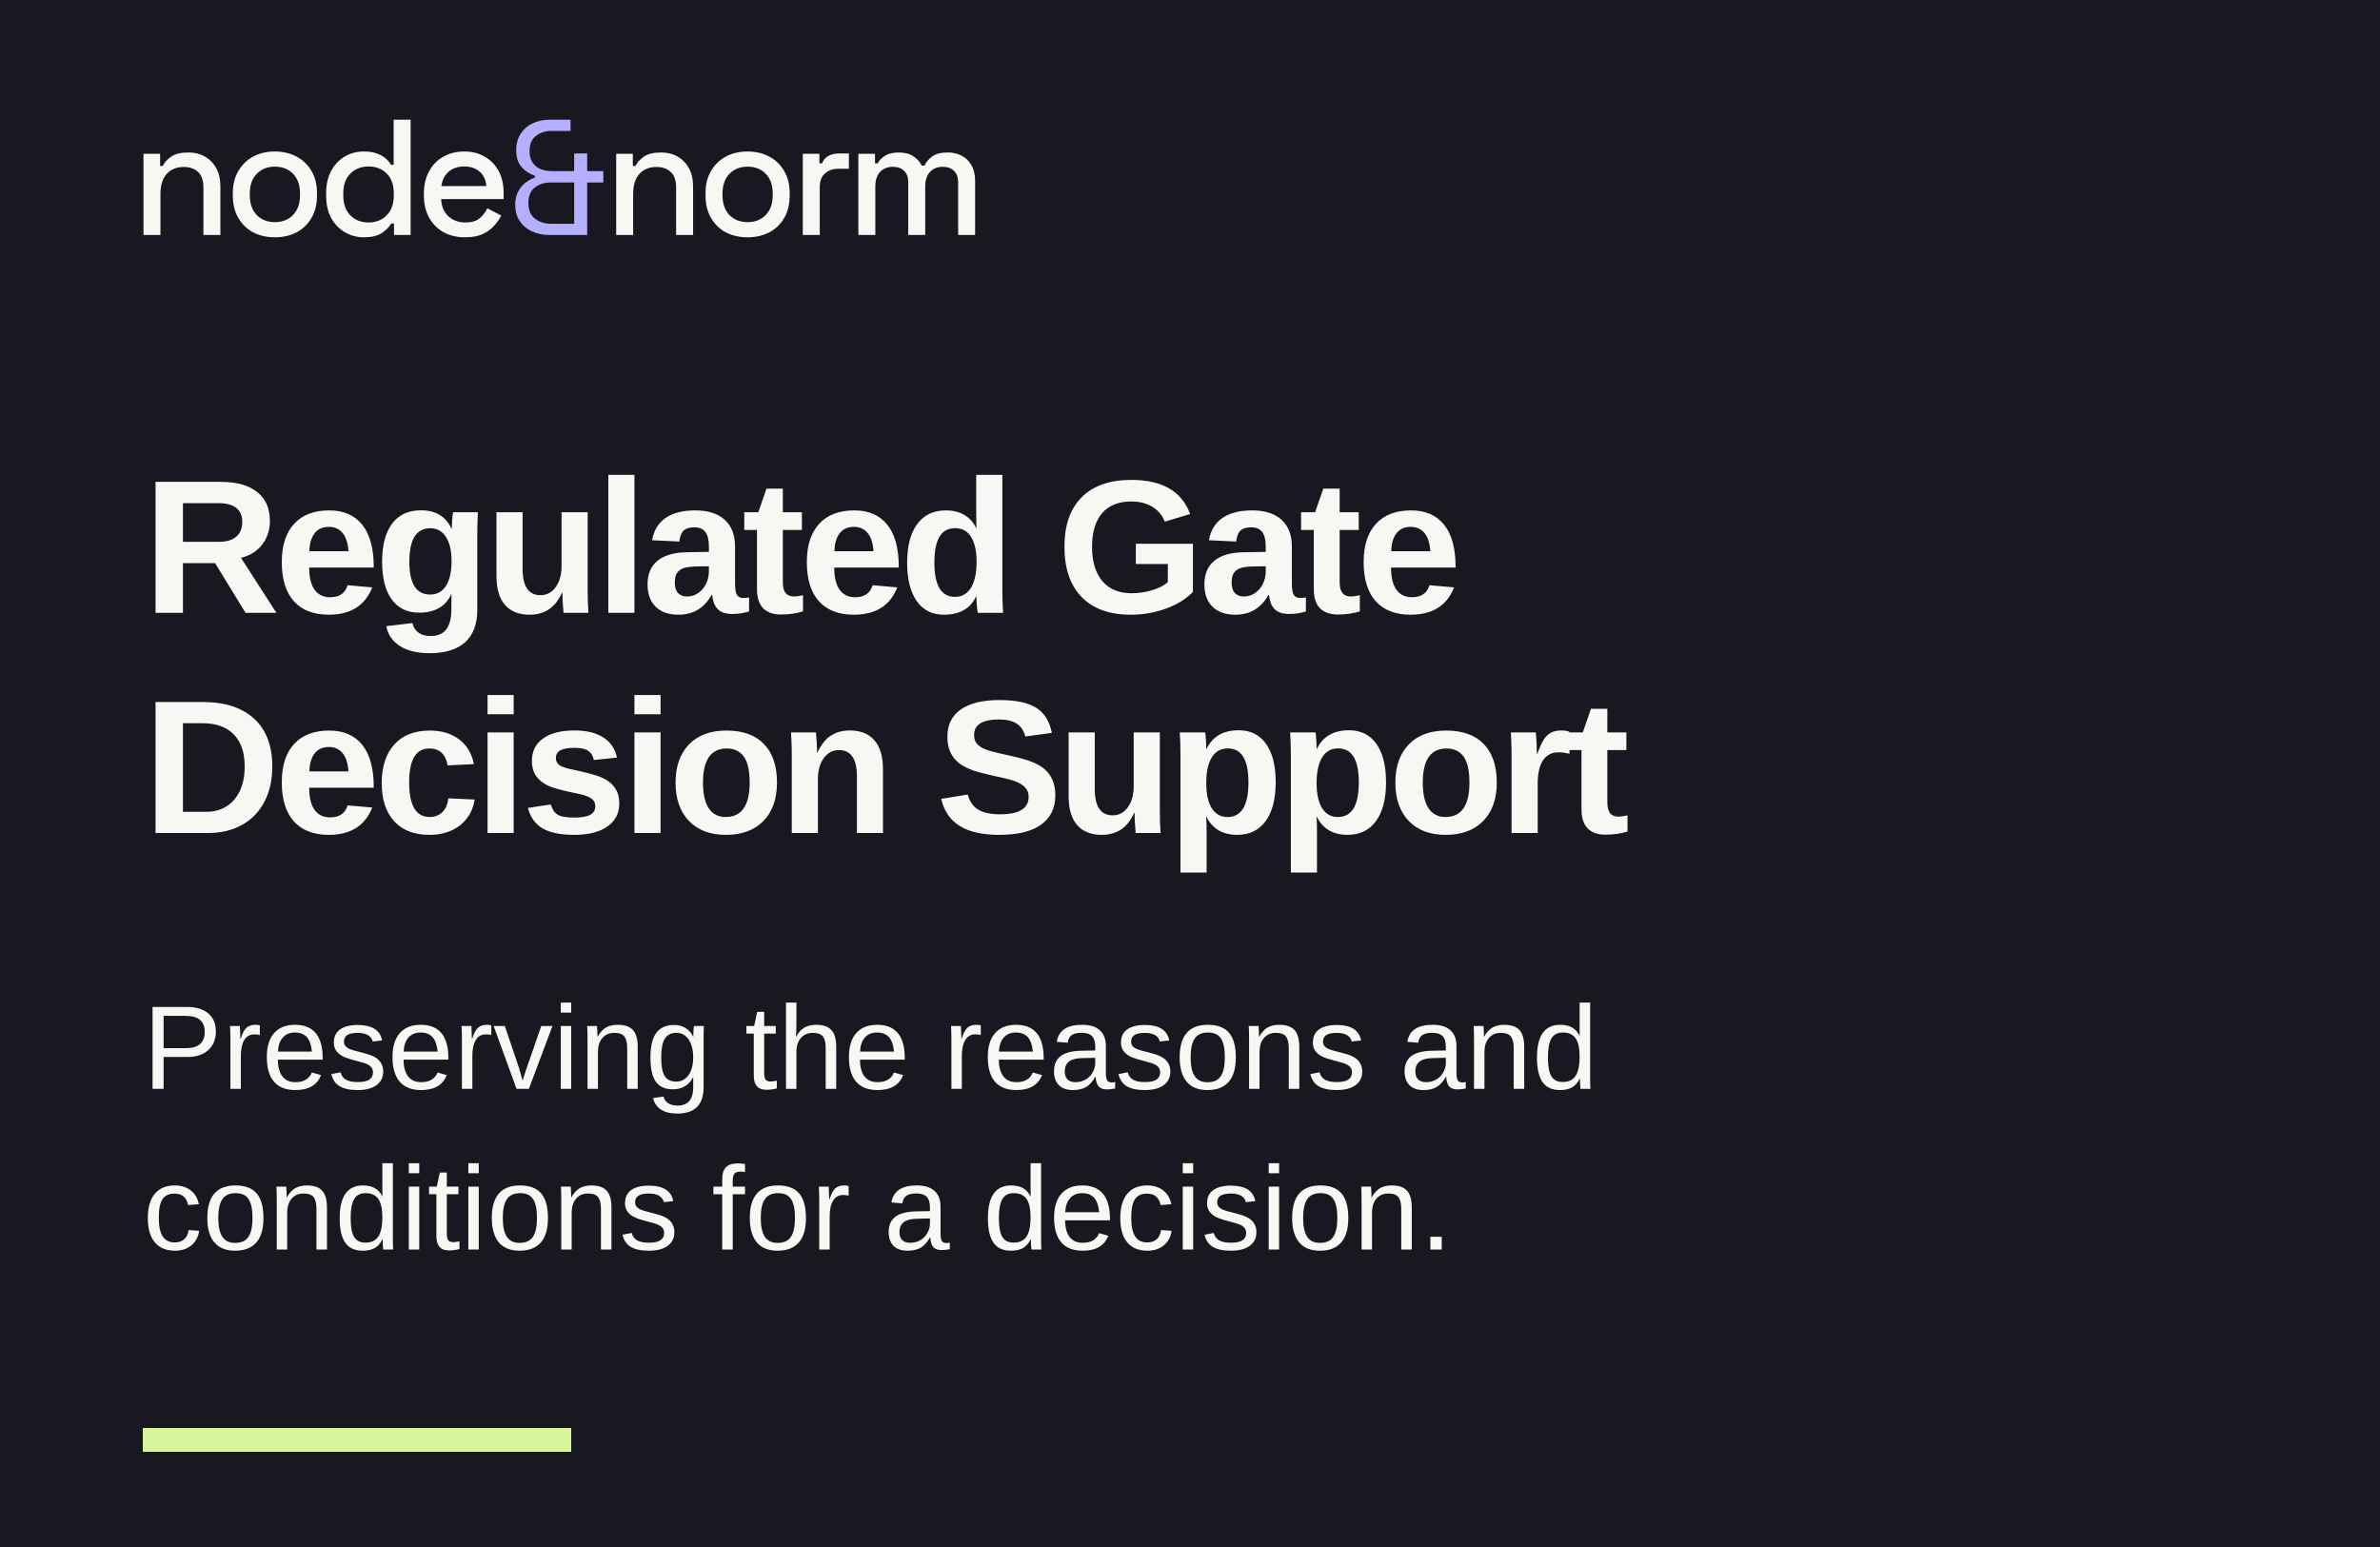
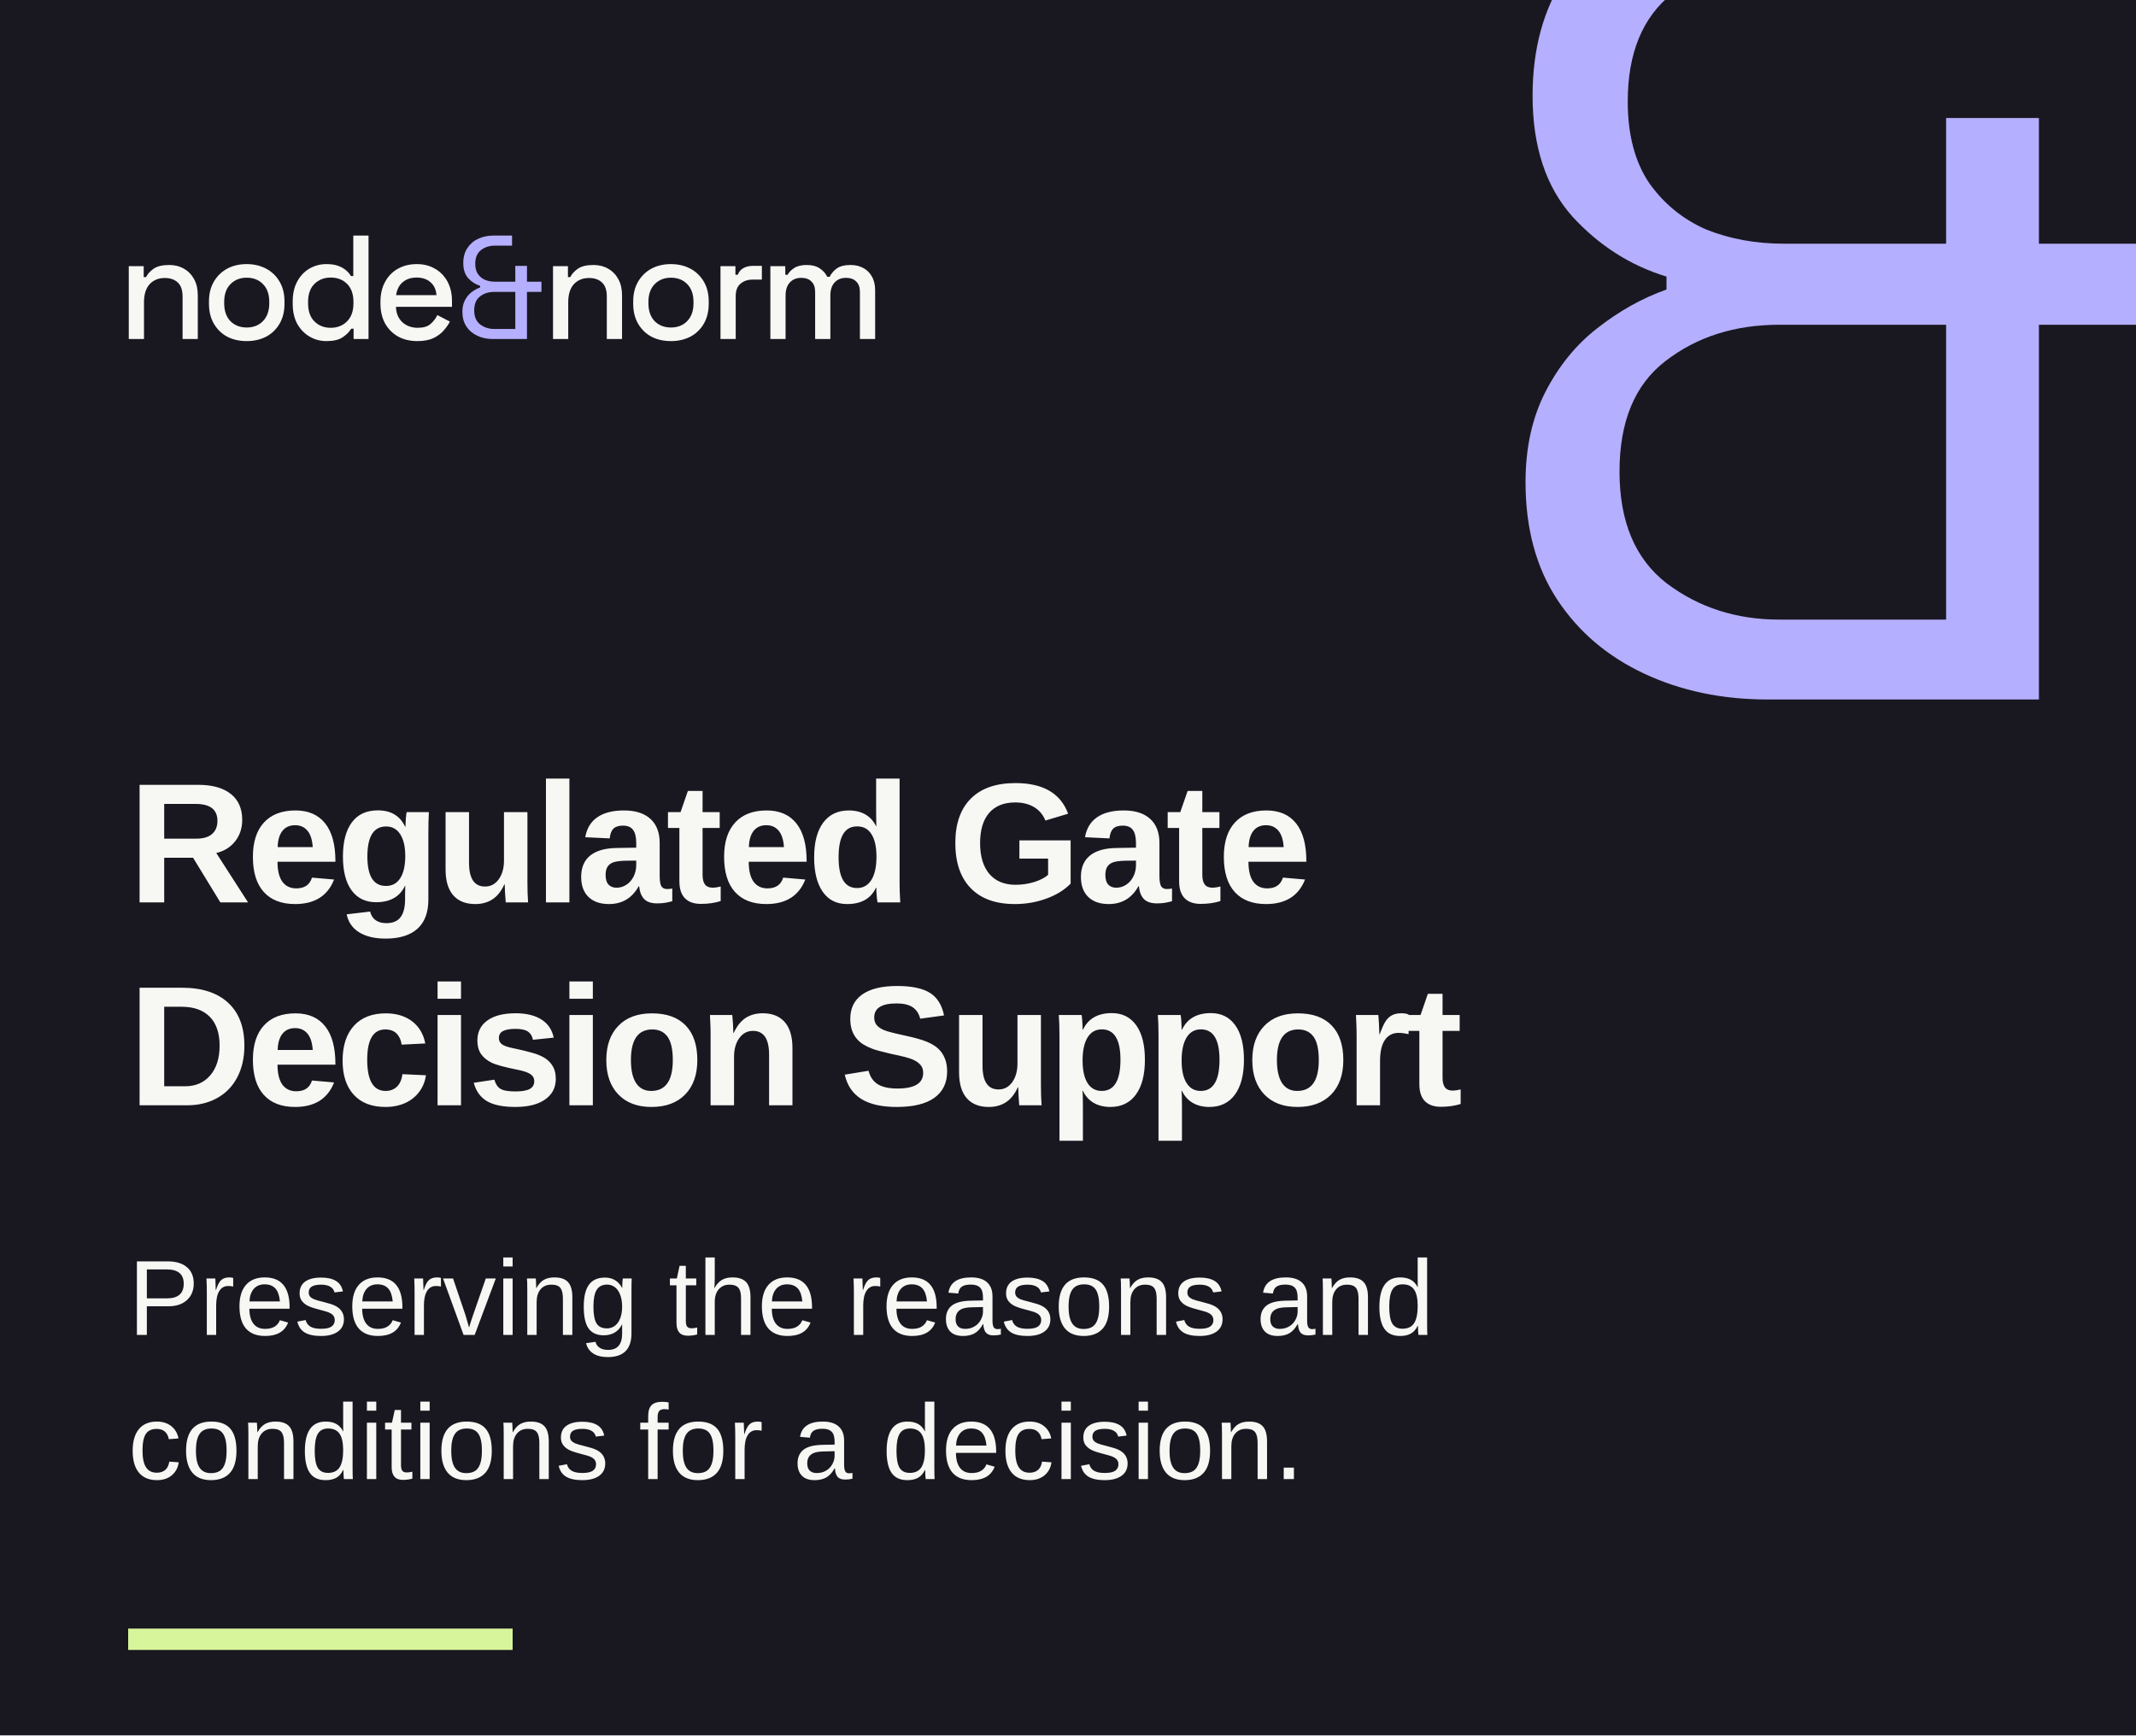
- <svg xmlns="http://www.w3.org/2000/svg" width="400" height="260" viewBox="0 0 400 260" role="img" aria-labelledby="title desc">
-   <rect width="400" height="260" fill="#191820" />
-   <svg viewBox="34.48 -338 2428 346.72" x="24" y="20" width="140" height="20" aria-hidden="true">
+ <svg xmlns="http://www.w3.org/2000/svg" width="400" height="325" viewBox="0 0 400 325" role="img" aria-labelledby="title desc" overflow="hidden">
+   <rect width="400" height="325" fill="#191820" />
+   <path data-artwork="cover-ampersand" aria-hidden="true" d="M250 0Q192 0 145 -22Q98 -44 71 -85Q44 -126 44 -185Q44 -229 61 -262Q78 -295 105 -316Q133 -338 164 -349L164 -360Q118 -374 84 -411Q50 -449 50 -514Q50 -574 78 -616Q106 -658 152 -679Q198 -700 254 -700L380 -700L380 -632L264 -632Q208 -632 169 -601Q131 -571 131 -509Q131 -467 149 -440Q168 -413 198 -400Q228 -388 264 -388L402 -388L402 -495L481 -495L481 -388L579 -388L579 -319L481 -319L481 0L250 0ZM260 -68L402 -68L402 -319L260 -319Q203 -319 163 -288Q124 -258 124 -194Q124 -130 164 -99Q205 -68 260 -68Z" fill="#b5afff" transform="translate(276 131) scale(0.22)" />
+   <svg viewBox="34.48 -338 2428 346.72" x="24" y="44" width="140" height="20" aria-hidden="true">
    <path fill="#f7f7f4" transform="translate(0 0) scale(0.48)" d="M76 0L76 -493L177 -493L177 -419L193 -419Q207 -449 243 -475Q279 -501 350 -501Q406 -501 449 -476Q493 -451 518 -405Q543 -360 543 -296L543 0L440 0L440 -288Q440 -352 408 -382Q376 -413 320 -413Q256 -413 217 -371Q179 -329 179 -249L179 0L76 0Z" />
    <path fill="#f7f7f4" transform="translate(271.96 0) scale(0.48)" d="M307 14Q233 14 175 -16Q118 -47 85 -104Q52 -161 52 -239L52 -254Q52 -332 85 -388Q118 -445 175 -476Q233 -507 307 -507Q381 -507 439 -476Q497 -445 530 -388Q563 -332 563 -254L563 -239Q563 -161 530 -104Q497 -47 439 -16Q381 14 307 14ZM307 -78Q375 -78 417 -121Q460 -165 460 -242L460 -251Q460 -328 418 -371Q376 -415 307 -415Q240 -415 197 -371Q155 -328 155 -251L155 -242Q155 -165 197 -121Q240 -78 307 -78Z" />
    <path fill="#f7f7f4" transform="translate(543.92 0) scale(0.48)" d="M280 14Q219 14 167 -16Q115 -46 83 -102Q52 -159 52 -239L52 -254Q52 -333 83 -390Q114 -447 166 -477Q218 -507 280 -507Q328 -507 360 -495Q393 -483 414 -464Q435 -446 446 -426L462 -426L462 -700L565 -700L565 0L464 0L464 -70L448 -70Q429 -38 390 -12Q352 14 280 14ZM309 -76Q376 -76 419 -119Q463 -162 463 -242L463 -251Q463 -330 420 -373Q377 -416 309 -416Q243 -416 199 -373Q156 -330 156 -251L156 -242Q156 -162 199 -119Q243 -76 309 -76Z" />
    <path fill="#f7f7f4" transform="translate(828.88 0) scale(0.48)" d="M302 14Q227 14 171 -17Q115 -49 83 -106Q52 -164 52 -240L52 -252Q52 -329 83 -386Q114 -444 169 -475Q225 -507 298 -507Q369 -507 422 -475Q476 -444 506 -388Q536 -332 536 -257L536 -218L157 -218Q159 -153 200 -114Q242 -76 304 -76Q362 -76 391 -102Q421 -128 437 -162L522 -118Q508 -90 481 -59Q455 -28 412 -7Q369 14 302 14ZM158 -297L431 -297Q427 -353 391 -384Q355 -416 297 -416Q239 -416 202 -384Q166 -353 158 -297Z" />
    <path fill="#b5afff" transform="translate(1098.84 0) scale(0.48)" d="M250 0Q192 0 145 -22Q98 -44 71 -85Q44 -126 44 -185Q44 -229 61 -262Q78 -295 105 -316Q133 -338 164 -349L164 -360Q118 -374 84 -411Q50 -449 50 -514Q50 -574 78 -616Q106 -658 152 -679Q198 -700 254 -700L380 -700L380 -632L264 -632Q208 -632 169 -601Q131 -571 131 -509Q131 -467 149 -440Q168 -413 198 -400Q228 -388 264 -388L402 -388L402 -495L481 -495L481 -388L579 -388L579 -319L481 -319L481 0L250 0ZM260 -68L402 -68L402 -319L260 -319Q203 -319 163 -288Q124 -258 124 -194Q124 -130 164 -99Q205 -68 260 -68Z" />
    <path fill="#f7f7f4" transform="translate(1377.8 0) scale(0.48)" d="M76 0L76 -493L177 -493L177 -419L193 -419Q207 -449 243 -475Q279 -501 350 -501Q406 -501 449 -476Q493 -451 518 -405Q543 -360 543 -296L543 0L440 0L440 -288Q440 -352 408 -382Q376 -413 320 -413Q256 -413 217 -371Q179 -329 179 -249L179 0L76 0Z" />
    <path fill="#f7f7f4" transform="translate(1649.76 0) scale(0.48)" d="M307 14Q233 14 175 -16Q118 -47 85 -104Q52 -161 52 -239L52 -254Q52 -332 85 -388Q118 -445 175 -476Q233 -507 307 -507Q381 -507 439 -476Q497 -445 530 -388Q563 -332 563 -254L563 -239Q563 -161 530 -104Q497 -47 439 -16Q381 14 307 14ZM307 -78Q375 -78 417 -121Q460 -165 460 -242L460 -251Q460 -328 418 -371Q376 -415 307 -415Q240 -415 197 -371Q155 -328 155 -251L155 -242Q155 -165 197 -121Q240 -78 307 -78Z" />
    <path fill="#f7f7f4" transform="translate(1921.72 0) scale(0.48)" d="M76 0L76 -493L177 -493L177 -435L193 -435Q205 -466 231 -480Q258 -495 297 -495L356 -495L356 -402L293 -402Q243 -402 211 -374Q179 -347 179 -290L179 0L76 0Z" />
    <path fill="#f7f7f4" transform="translate(2083.68 0) scale(0.48)" d="M76 0L76 -493L177 -493L177 -435L193 -435Q207 -461 238 -481Q269 -501 322 -501Q377 -501 410 -478Q444 -456 461 -421L477 -421Q494 -455 526 -478Q559 -501 619 -501Q667 -501 704 -481Q741 -462 763 -423Q785 -385 785 -328L785 0L682 0L682 -320Q682 -365 657 -389Q633 -414 588 -414Q540 -414 511 -383Q482 -352 482 -294L482 0L379 0L379 -320Q379 -365 354 -389Q330 -414 285 -414Q237 -414 208 -383Q179 -352 179 -294L179 0L76 0Z" />
  </svg>
-   <text x="24" y="103" fill="#F7F7F4" font-family="Arial, Helvetica, sans-serif" font-size="32" font-weight="600" letter-spacing="-1">Regulated Gate</text>
-   <text x="24" y="140" fill="#F7F7F4" font-family="Arial, Helvetica, sans-serif" font-size="32" font-weight="600" letter-spacing="-1">Decision Support</text>
-   <text x="24" y="183" fill="#F7F7F4" font-family="Arial, Helvetica, sans-serif" font-size="20">Preserving the reasons and</text>
-   <text x="24" y="210" fill="#F7F7F4" font-family="Arial, Helvetica, sans-serif" font-size="20">conditions for a decision.</text>
-   <rect x="24" y="240" width="72" height="4" fill="#D7F59A" />
+   <text fill="#F7F7F4" font-family="Arial, Helvetica, sans-serif" x="24" y="169" font-size="32" font-weight="600" letter-spacing="-1">Regulated Gate</text>
+   <text fill="#F7F7F4" font-family="Arial, Helvetica, sans-serif" x="24" y="207" font-size="32" font-weight="600" letter-spacing="-1">Decision Support</text>
+   <text fill="#F7F7F4" font-family="Arial, Helvetica, sans-serif" x="24" y="250" font-size="20">Preserving the reasons and</text>
+   <text fill="#F7F7F4" font-family="Arial, Helvetica, sans-serif" x="24" y="277" font-size="20">conditions for a decision.</text>
+   <rect x="24" y="305" width="72" height="4" fill="#D7F59A" />
</svg>
